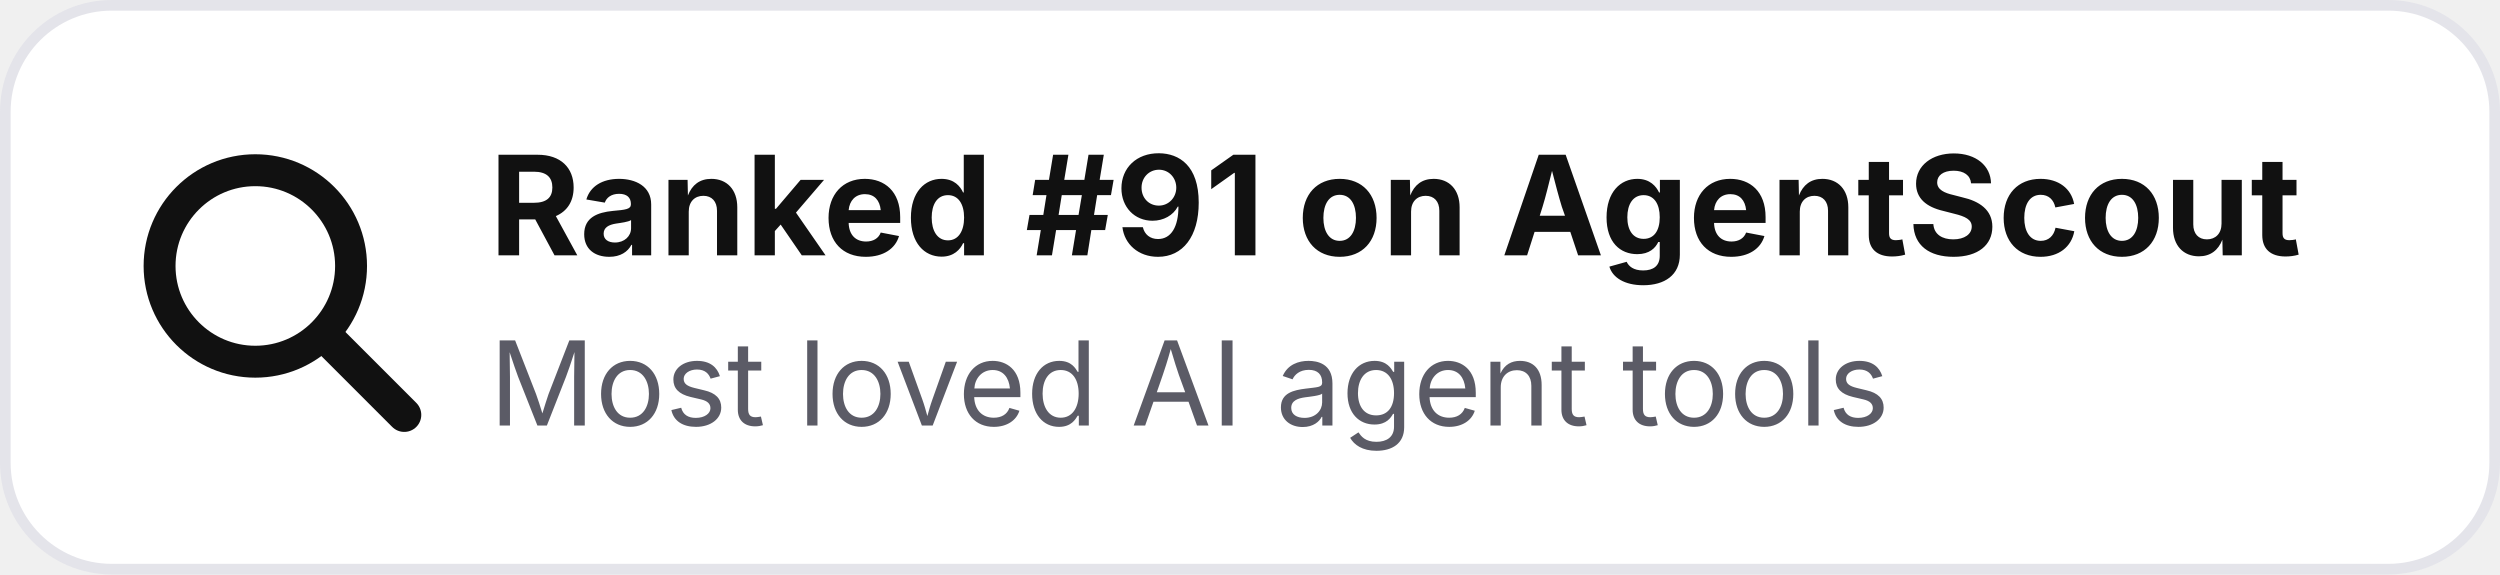
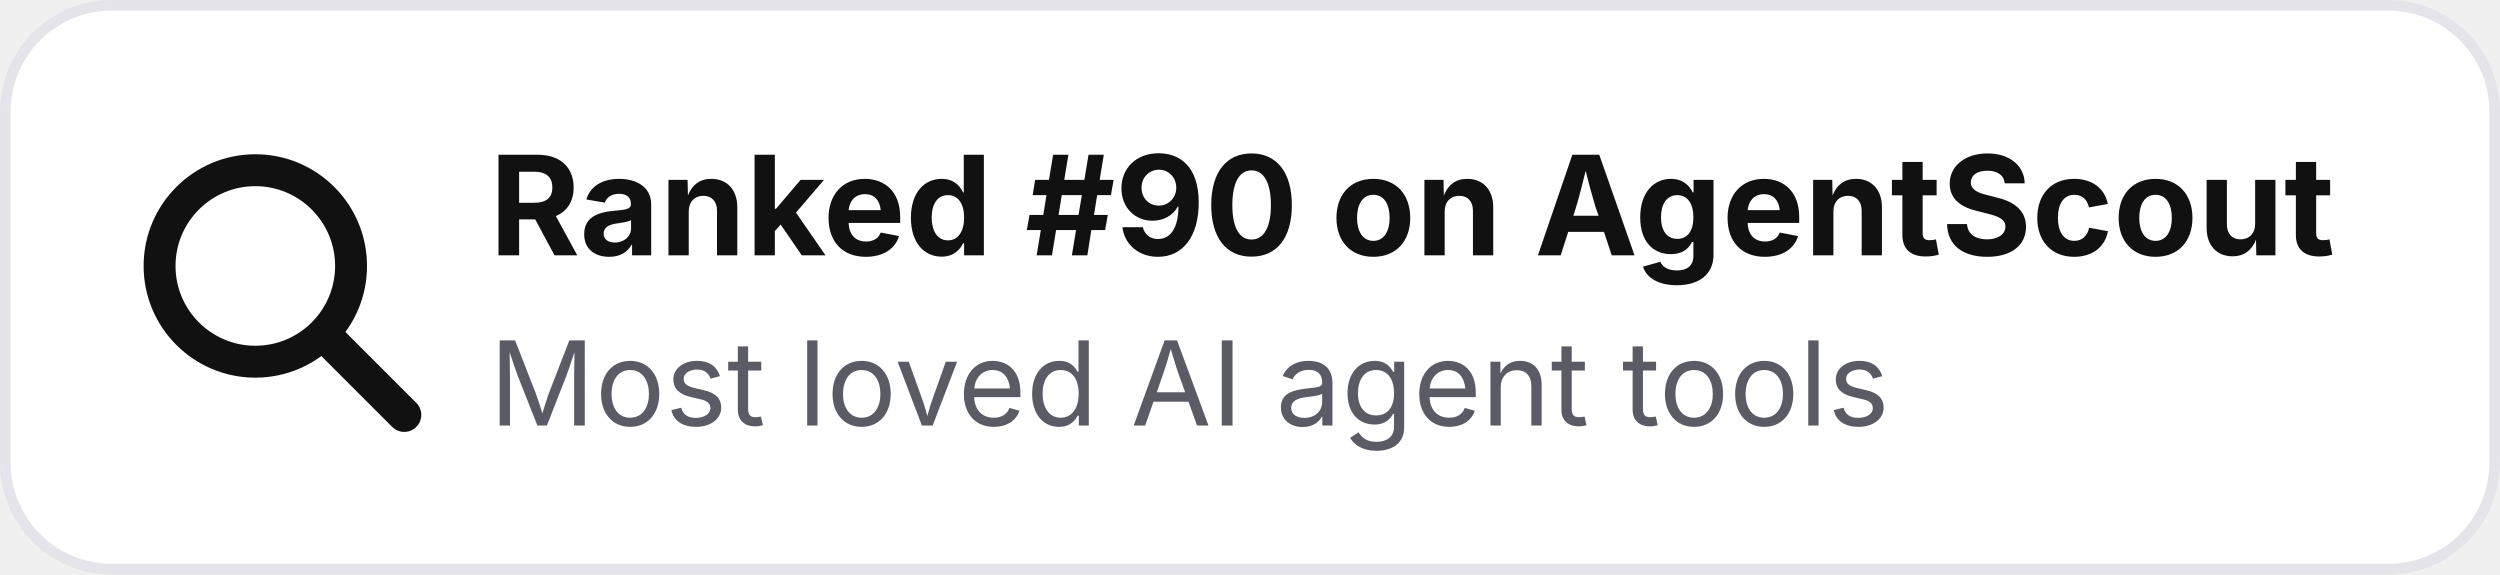
- <svg xmlns="http://www.w3.org/2000/svg" width="235" height="54" viewBox="0 0 235 54" role="img" aria-label="Ranked #91 on AgentScout">
+ <svg xmlns="http://www.w3.org/2000/svg" width="235" height="54" viewBox="0 0 235 54" role="img" aria-label="Ranked #90 on AgentScout">
  <rect x=".5" y=".5" width="234" height="53" rx="10" fill="#ffffff" stroke="#e4e4ea" />
  <circle cx="24" cy="25" r="9" fill="none" stroke="#111111" stroke-width="3" />
  <path d="M31 32l7 7" stroke="#111111" stroke-width="3.2" stroke-linecap="round" />
-   <text x="46" y="24" font-family="Inter,Segoe UI,Arial,sans-serif" font-size="13" font-weight="700" fill="#111111">Ranked #91 on AgentScout</text>
+   <text x="46" y="24" font-family="Inter,Segoe UI,Arial,sans-serif" font-size="13" font-weight="700" fill="#111111">Ranked #90 on AgentScout</text>
  <text x="46" y="40" font-family="Inter,Segoe UI,Arial,sans-serif" font-size="11" fill="#5b5b66">Most loved AI agent tools</text>
</svg>
